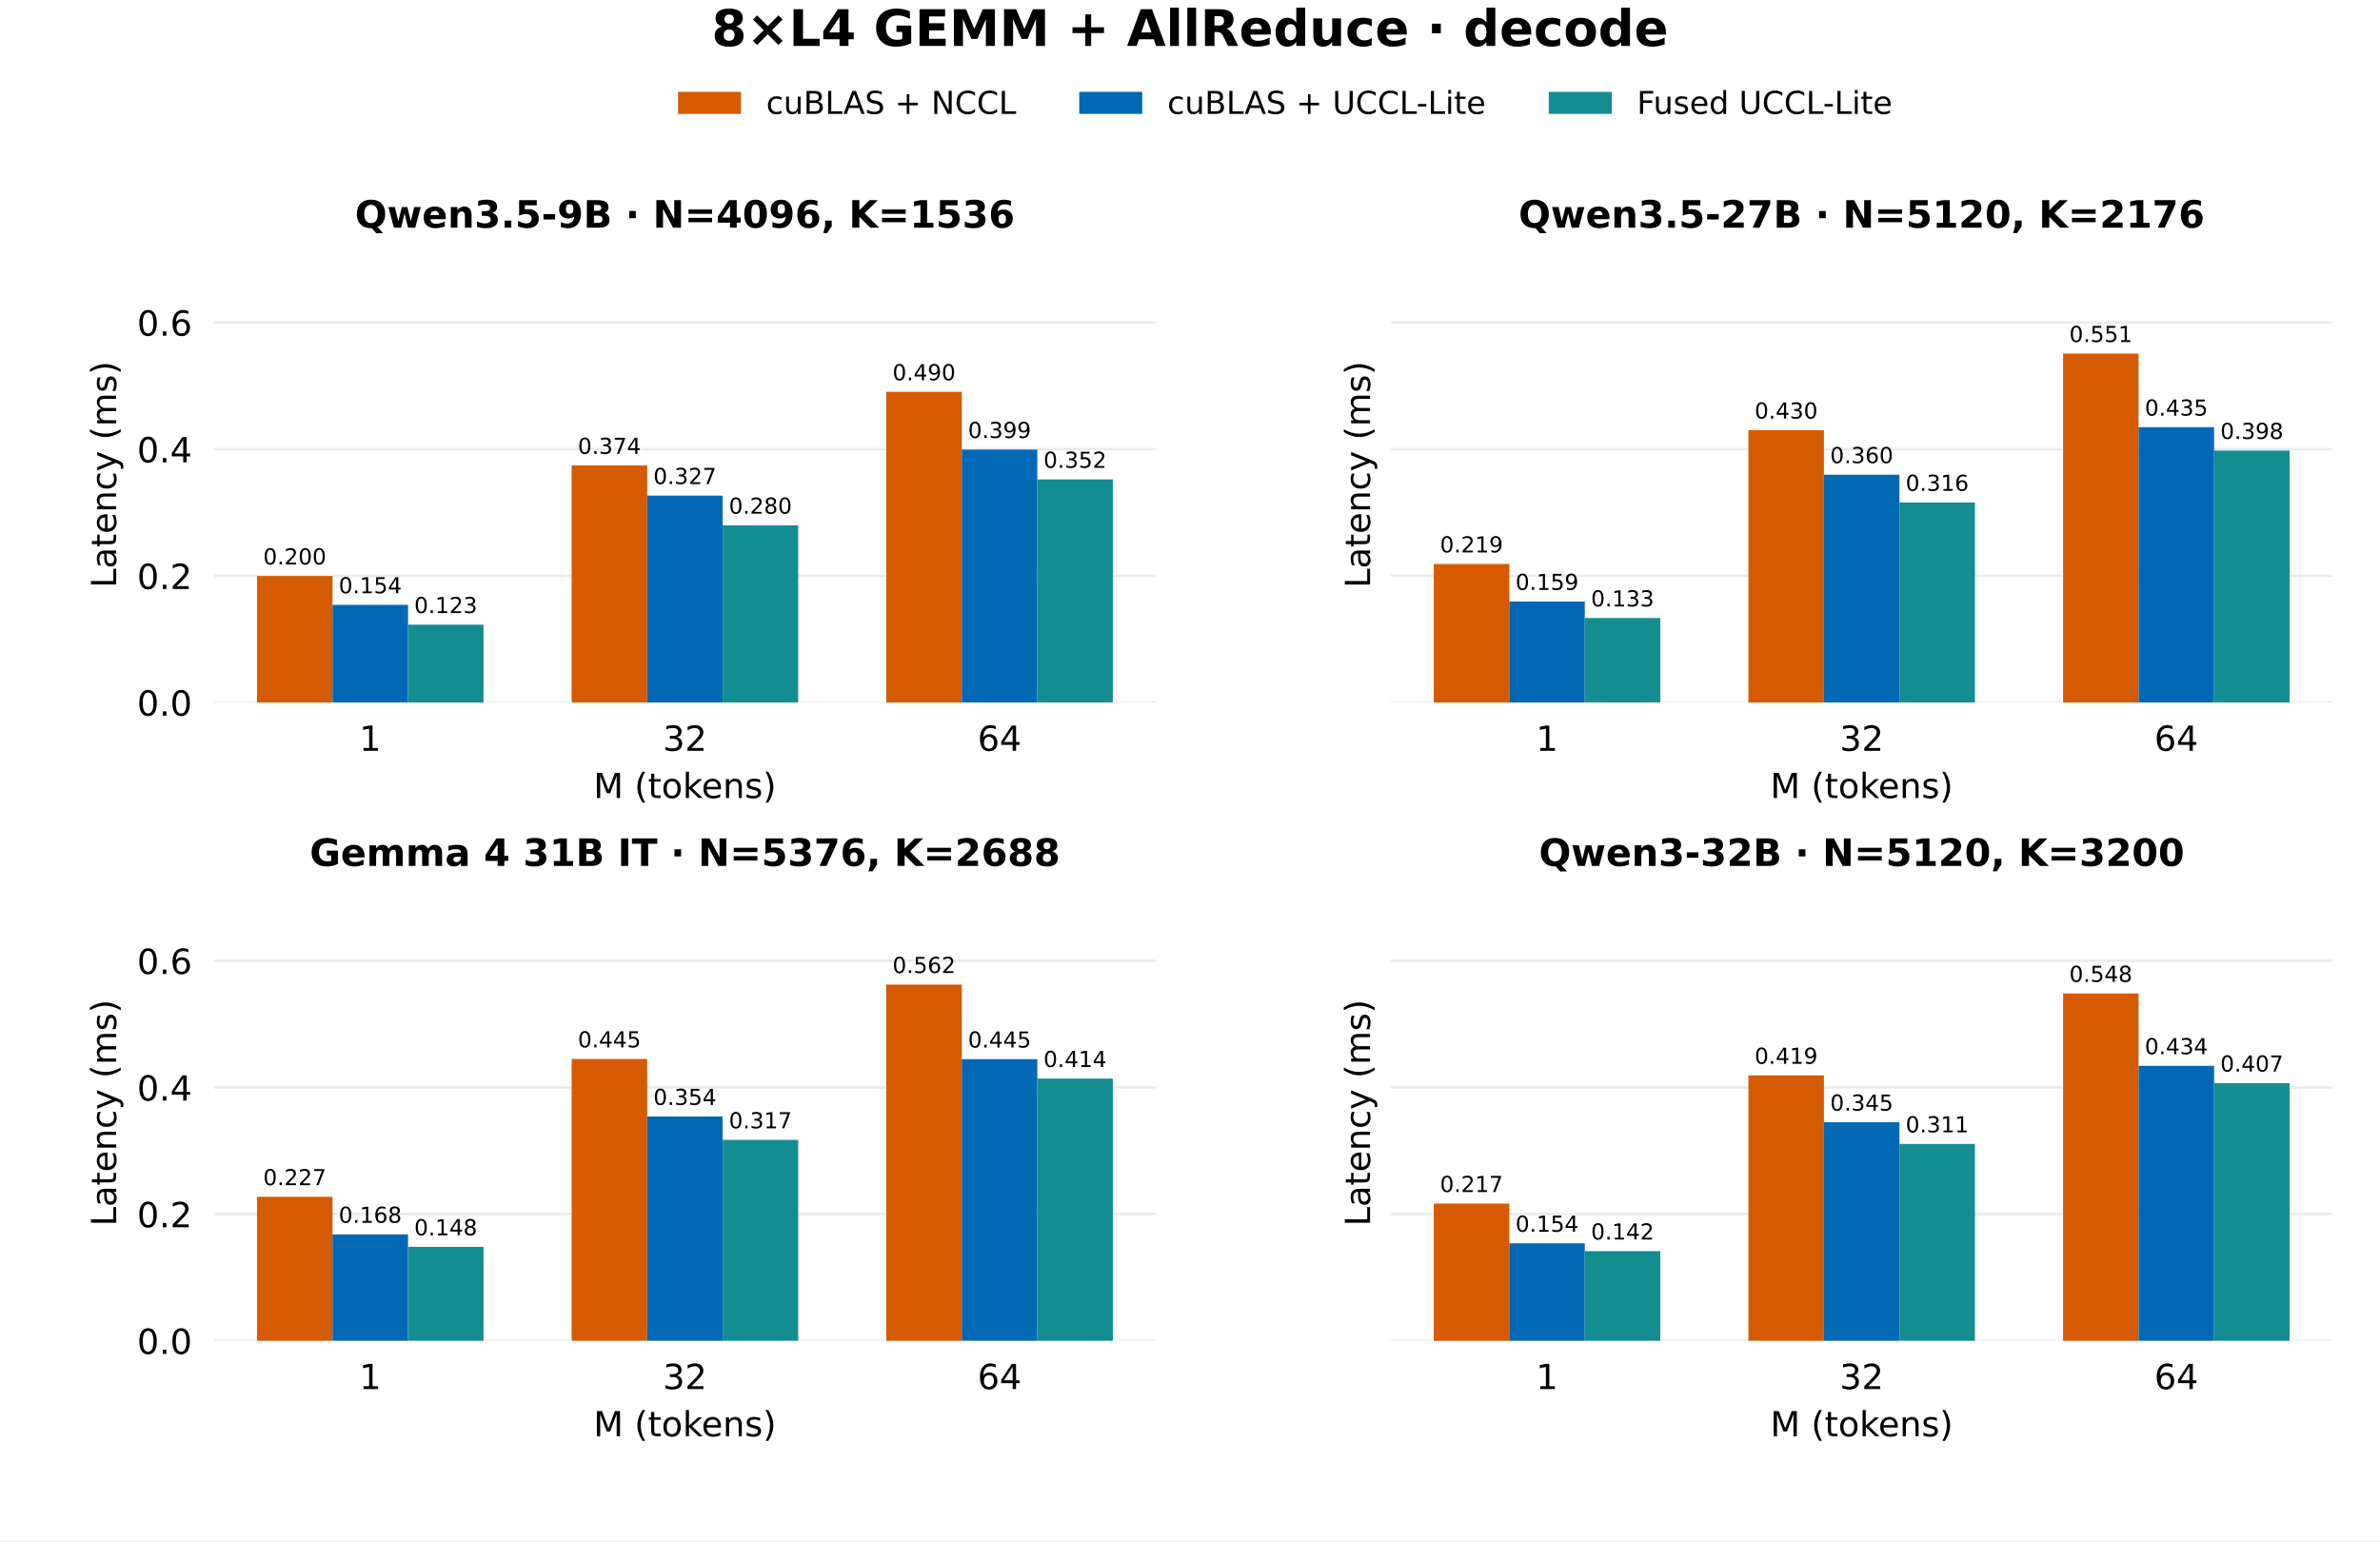
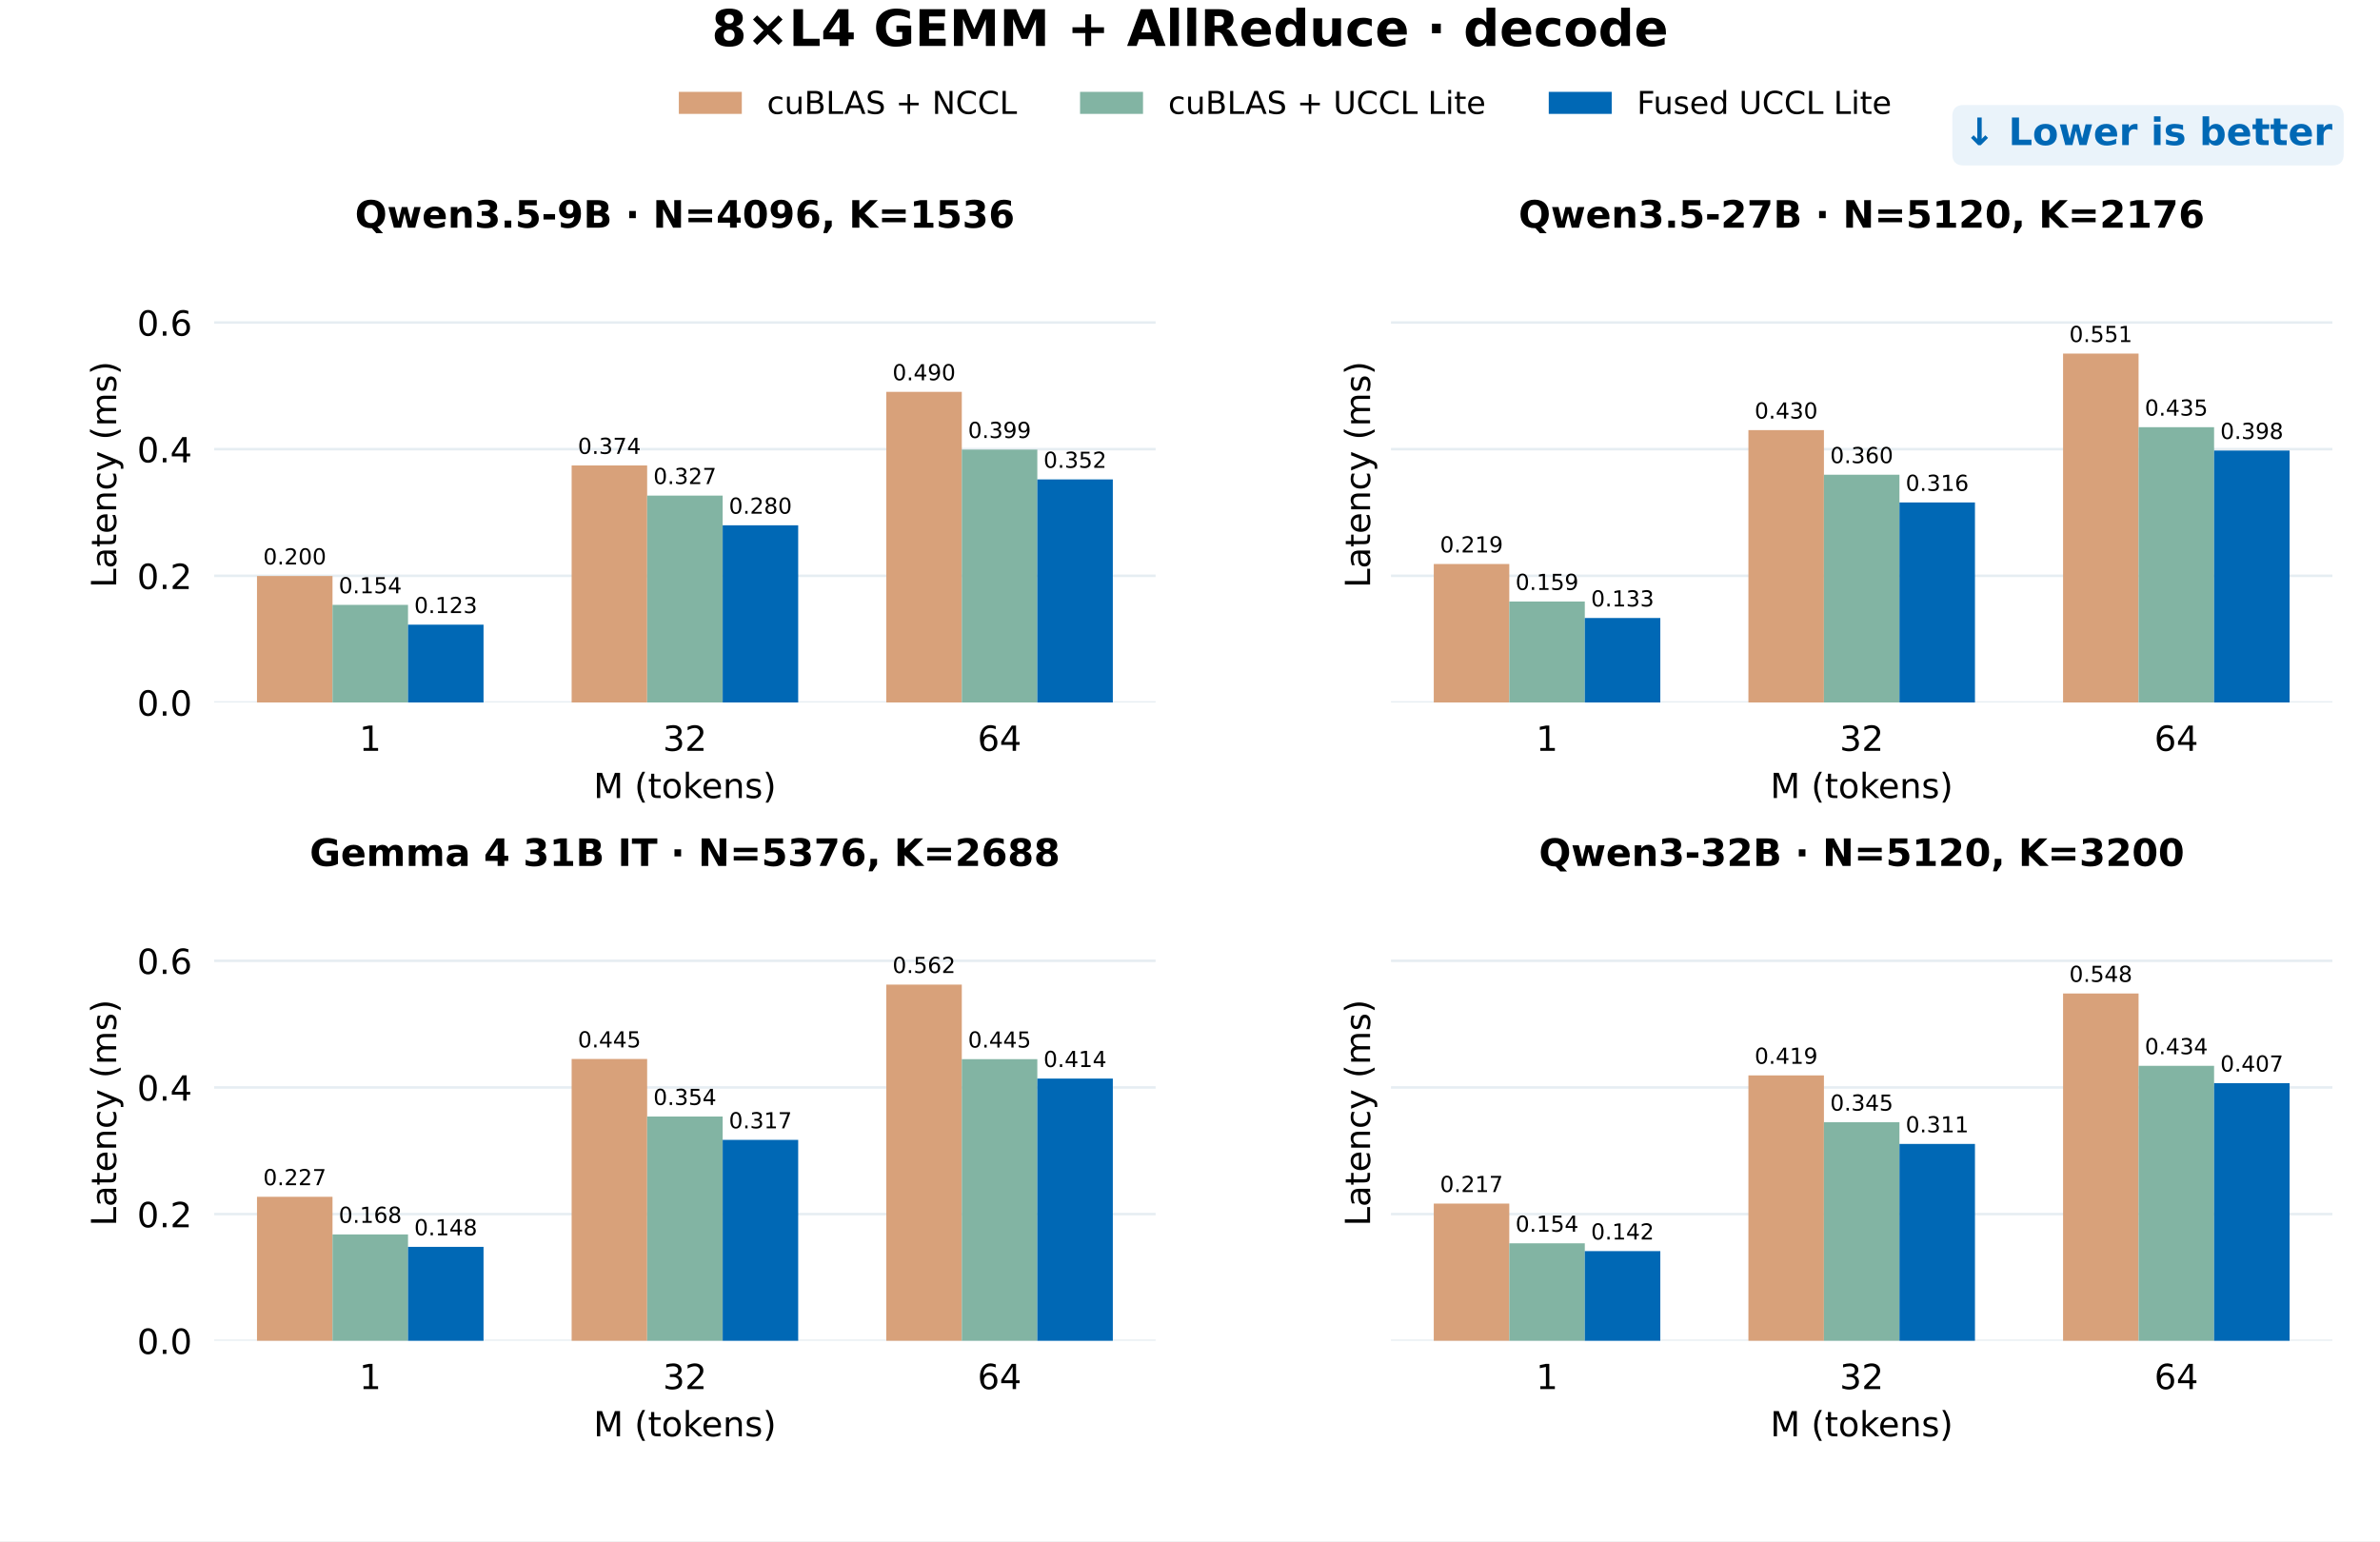
<svg xmlns="http://www.w3.org/2000/svg" width="756pt" height="489.6pt" viewBox="0 0 756 489.6" version="1.1">
  <defs>
    <style type="text/css">*{stroke-linejoin: round; stroke-linecap: butt}</style>
  </defs>
  <g id="figure_1">
    <g id="patch_1">
      <path d="M 0 489.6 L 756 489.6 L 756 0 L 0 0 z " style="fill: #ffffff" />
    </g>
    <g id="axes_1">
      <g id="patch_2">
        <path d="M 68.04 223.176 L 367.08 223.176 L 367.08 78.336 L 68.04 78.336 z " style="fill: #ffffff" />
      </g>
      <g id="matplotlib.axis_1">
        <g id="xtick_1">
          <g id="line2d_1" />
          <g id="text_1">
            <text style="font-size: 11px; font-family: 'DejaVu Sans'; text-anchor: middle" x="117.613" y="238.533" transform="rotate(-0 117.6135 238.5334)">1</text>
          </g>
        </g>
        <g id="xtick_2">
          <g id="line2d_2" />
          <g id="text_2">
            <text style="font-size: 11px; font-family: 'DejaVu Sans'; text-anchor: middle" x="217.56" y="238.533" transform="rotate(-0 217.56 238.5334)">32</text>
          </g>
        </g>
        <g id="xtick_3">
          <g id="line2d_3" />
          <g id="text_3">
            <text style="font-size: 11px; font-family: 'DejaVu Sans'; text-anchor: middle" x="317.507" y="238.533" transform="rotate(-0 317.5065 238.5334)">64</text>
          </g>
        </g>
        <g id="text_4">
          <text style="font-size: 11px; font-family: 'DejaVu Sans'; text-anchor: middle" x="217.56" y="253.534" transform="rotate(-0 217.56 253.5343)">M (tokens)</text>
        </g>
      </g>
      <g id="matplotlib.axis_2">
        <g id="ytick_1">
          <g id="line2d_4">
            <path d="M 68.04 223.176 L 367.08 223.176 " clip-path="url(#p86f4239a82)" style="fill: none; stroke: #e6edf2; stroke-width: 0.8; stroke-linecap: square" />
          </g>
          <g id="line2d_5" />
          <g id="text_5">
            <text style="font-size: 11px; font-family: 'DejaVu Sans'; text-anchor: end" x="61.04" y="227.355" transform="rotate(-0 61.04 227.3547)">0.0</text>
          </g>
        </g>
        <g id="ytick_2">
          <g id="line2d_6">
            <path d="M 68.04 182.938 L 367.08 182.938 " clip-path="url(#p86f4239a82)" style="fill: none; stroke: #e6edf2; stroke-width: 0.8; stroke-linecap: square" />
          </g>
          <g id="line2d_7" />
          <g id="text_6">
            <text style="font-size: 11px; font-family: 'DejaVu Sans'; text-anchor: end" x="61.04" y="187.117" transform="rotate(-0 61.04 187.1165)">0.2</text>
          </g>
        </g>
        <g id="ytick_3">
          <g id="line2d_8">
            <path d="M 68.04 142.7 L 367.08 142.7 " clip-path="url(#p86f4239a82)" style="fill: none; stroke: #e6edf2; stroke-width: 0.8; stroke-linecap: square" />
          </g>
          <g id="line2d_9" />
          <g id="text_7">
            <text style="font-size: 11px; font-family: 'DejaVu Sans'; text-anchor: end" x="61.04" y="146.878" transform="rotate(-0 61.04 146.8783)">0.4</text>
          </g>
        </g>
        <g id="ytick_4">
          <g id="line2d_10">
            <path d="M 68.04 102.461 L 367.08 102.461 " clip-path="url(#p86f4239a82)" style="fill: none; stroke: #e6edf2; stroke-width: 0.8; stroke-linecap: square" />
          </g>
          <g id="line2d_11" />
          <g id="text_8">
            <text style="font-size: 11px; font-family: 'DejaVu Sans'; text-anchor: end" x="61.04" y="106.64" transform="rotate(-0 61.04 106.6401)">0.6</text>
          </g>
        </g>
        <g id="text_9">
          <text style="font-size: 11px; font-family: 'DejaVu Sans'; text-anchor: middle" x="36.904" y="150.756" transform="rotate(-90 36.90398 150.756)">Latency (ms)</text>
        </g>
      </g>
      <g id="patch_3">
-         <path d="M 81.633 223.176 L 105.62 223.176 L 105.62 183.002 L 81.633 183.002 z " clip-path="url(#p86f4239a82)" style="fill: #d65a00" />
+         <path d="M 81.633 223.176 L 105.62 223.176 L 105.62 183.002 L 81.633 183.002 z " clip-path="url(#p86f4239a82)" style="fill: #d8a17a" />
      </g>
      <g id="patch_4">
-         <path d="M 181.579 223.176 L 205.566 223.176 L 205.566 147.876 L 181.579 147.876 z " clip-path="url(#p86f4239a82)" style="fill: #d65a00" />
+         <path d="M 181.579 223.176 L 205.566 223.176 L 205.566 147.876 L 181.579 147.876 z " clip-path="url(#p86f4239a82)" style="fill: #d8a17a" />
      </g>
      <g id="patch_5">
-         <path d="M 281.526 223.176 L 305.513 223.176 L 305.513 124.493 L 281.526 124.493 z " clip-path="url(#p86f4239a82)" style="fill: #d65a00" />
+         <path d="M 281.526 223.176 L 305.513 223.176 L 305.513 124.493 L 281.526 124.493 z " clip-path="url(#p86f4239a82)" style="fill: #d8a17a" />
      </g>
      <g id="patch_6">
-         <path d="M 105.62 223.176 L 129.607 223.176 L 129.607 192.17 L 105.62 192.17 z " clip-path="url(#p86f4239a82)" style="fill: #0068b5" />
+         <path d="M 105.62 223.176 L 129.607 223.176 L 129.607 192.17 L 105.62 192.17 z " clip-path="url(#p86f4239a82)" style="fill: #82b4a3" />
      </g>
      <g id="patch_7">
-         <path d="M 205.566 223.176 L 229.554 223.176 L 229.554 157.456 L 205.566 157.456 z " clip-path="url(#p86f4239a82)" style="fill: #0068b5" />
+         <path d="M 205.566 223.176 L 229.554 223.176 L 229.554 157.456 L 205.566 157.456 z " clip-path="url(#p86f4239a82)" style="fill: #82b4a3" />
      </g>
      <g id="patch_8">
-         <path d="M 305.513 223.176 L 329.5 223.176 L 329.5 142.828 L 305.513 142.828 z " clip-path="url(#p86f4239a82)" style="fill: #0068b5" />
+         <path d="M 305.513 223.176 L 329.5 223.176 L 329.5 142.828 L 305.513 142.828 z " clip-path="url(#p86f4239a82)" style="fill: #82b4a3" />
      </g>
      <g id="patch_9">
-         <path d="M 129.607 223.176 L 153.594 223.176 L 153.594 198.454 L 129.607 198.454 z " clip-path="url(#p86f4239a82)" style="fill: #148d91" />
+         <path d="M 129.607 223.176 L 153.594 223.176 L 153.594 198.454 L 129.607 198.454 z " clip-path="url(#p86f4239a82)" style="fill: #0068b5" />
      </g>
      <g id="patch_10">
-         <path d="M 229.554 223.176 L 253.541 223.176 L 253.541 166.881 L 229.554 166.881 z " clip-path="url(#p86f4239a82)" style="fill: #148d91" />
+         <path d="M 229.554 223.176 L 253.541 223.176 L 253.541 166.881 L 229.554 166.881 z " clip-path="url(#p86f4239a82)" style="fill: #0068b5" />
      </g>
      <g id="patch_11">
-         <path d="M 329.5 223.176 L 353.487 223.176 L 353.487 152.305 L 329.5 152.305 z " clip-path="url(#p86f4239a82)" style="fill: #148d91" />
+         <path d="M 329.5 223.176 L 353.487 223.176 L 353.487 152.305 L 329.5 152.305 z " clip-path="url(#p86f4239a82)" style="fill: #0068b5" />
      </g>
      <g id="text_10">
        <text style="font-size: 7px; font-family: 'DejaVu Sans'; text-anchor: middle" x="93.626" y="179.321" transform="rotate(-0 93.62631 179.3205)">0.200</text>
      </g>
      <g id="text_11">
        <text style="font-size: 7px; font-family: 'DejaVu Sans'; text-anchor: middle" x="193.573" y="144.194" transform="rotate(-0 193.5728 144.1942)">0.374</text>
      </g>
      <g id="text_12">
        <text style="font-size: 7px; font-family: 'DejaVu Sans'; text-anchor: middle" x="293.519" y="120.811" transform="rotate(-0 293.5194 120.811)">0.490</text>
      </g>
      <g id="text_13">
        <text style="font-size: 7px; font-family: 'DejaVu Sans'; text-anchor: middle" x="117.613" y="188.488" transform="rotate(-0 117.6135 188.4884)">0.154</text>
      </g>
      <g id="text_14">
        <text style="font-size: 7px; font-family: 'DejaVu Sans'; text-anchor: middle" x="217.56" y="153.774" transform="rotate(-0 217.56 153.7741)">0.327</text>
      </g>
      <g id="text_15">
        <text style="font-size: 7px; font-family: 'DejaVu Sans'; text-anchor: middle" x="317.507" y="139.147" transform="rotate(-0 317.5065 139.1467)">0.399</text>
      </g>
      <g id="text_16">
        <text style="font-size: 7px; font-family: 'DejaVu Sans'; text-anchor: middle" x="141.601" y="194.772" transform="rotate(-0 141.6006 194.772)">0.123</text>
      </g>
      <g id="text_17">
        <text style="font-size: 7px; font-family: 'DejaVu Sans'; text-anchor: middle" x="241.547" y="163.2" transform="rotate(-0 241.5472 163.1995)">0.280</text>
      </g>
      <g id="text_18">
        <text style="font-size: 7px; font-family: 'DejaVu Sans'; text-anchor: middle" x="341.494" y="148.624" transform="rotate(-0 341.4937 148.6236)">0.352</text>
      </g>
      <g id="text_19">
        <text style="font-weight: 700; font-size: 12px; font-family: 'DejaVu Sans'; text-anchor: middle" x="217.56" y="72.336" transform="rotate(-0 217.56 72.336)">Qwen3.5-9B · N=4096, K=1536</text>
      </g>
    </g>
    <g id="axes_2">
      <g id="patch_12">
        <path d="M 441.84 223.176 L 740.88 223.176 L 740.88 78.336 L 441.84 78.336 z " style="fill: #ffffff" />
      </g>
      <g id="matplotlib.axis_3">
        <g id="xtick_4">
          <g id="line2d_12" />
          <g id="text_20">
            <text style="font-size: 11px; font-family: 'DejaVu Sans'; text-anchor: middle" x="491.413" y="238.533" transform="rotate(-0 491.4135 238.5334)">1</text>
          </g>
        </g>
        <g id="xtick_5">
          <g id="line2d_13" />
          <g id="text_21">
            <text style="font-size: 11px; font-family: 'DejaVu Sans'; text-anchor: middle" x="591.36" y="238.533" transform="rotate(-0 591.36 238.5334)">32</text>
          </g>
        </g>
        <g id="xtick_6">
          <g id="line2d_14" />
          <g id="text_22">
            <text style="font-size: 11px; font-family: 'DejaVu Sans'; text-anchor: middle" x="691.307" y="238.533" transform="rotate(-0 691.3065 238.5334)">64</text>
          </g>
        </g>
        <g id="text_23">
          <text style="font-size: 11px; font-family: 'DejaVu Sans'; text-anchor: middle" x="591.36" y="253.534" transform="rotate(-0 591.36 253.5343)">M (tokens)</text>
        </g>
      </g>
      <g id="matplotlib.axis_4">
        <g id="ytick_5">
          <g id="line2d_15">
            <path d="M 441.84 223.176 L 740.88 223.176 " clip-path="url(#p870455f3bc)" style="fill: none; stroke: #e6edf2; stroke-width: 0.8; stroke-linecap: square" />
          </g>
          <g id="line2d_16" />
        </g>
        <g id="ytick_6">
          <g id="line2d_17">
            <path d="M 441.84 182.938 L 740.88 182.938 " clip-path="url(#p870455f3bc)" style="fill: none; stroke: #e6edf2; stroke-width: 0.8; stroke-linecap: square" />
          </g>
          <g id="line2d_18" />
        </g>
        <g id="ytick_7">
          <g id="line2d_19">
            <path d="M 441.84 142.7 L 740.88 142.7 " clip-path="url(#p870455f3bc)" style="fill: none; stroke: #e6edf2; stroke-width: 0.8; stroke-linecap: square" />
          </g>
          <g id="line2d_20" />
        </g>
        <g id="ytick_8">
          <g id="line2d_21">
            <path d="M 441.84 102.461 L 740.88 102.461 " clip-path="url(#p870455f3bc)" style="fill: none; stroke: #e6edf2; stroke-width: 0.8; stroke-linecap: square" />
          </g>
          <g id="line2d_22" />
        </g>
        <g id="text_24">
          <text style="font-size: 11px; font-family: 'DejaVu Sans'; text-anchor: middle" x="435.197" y="150.756" transform="rotate(-90 435.1974 150.756)">Latency (ms)</text>
        </g>
      </g>
      <g id="patch_13">
-         <path d="M 455.433 223.176 L 479.42 223.176 L 479.42 179.191 L 455.433 179.191 z " clip-path="url(#p870455f3bc)" style="fill: #d65a00" />
+         <path d="M 455.433 223.176 L 479.42 223.176 L 479.42 179.191 L 455.433 179.191 z " clip-path="url(#p870455f3bc)" style="fill: #d8a17a" />
      </g>
      <g id="patch_14">
-         <path d="M 555.379 223.176 L 579.366 223.176 L 579.366 136.648 L 555.379 136.648 z " clip-path="url(#p870455f3bc)" style="fill: #d65a00" />
+         <path d="M 555.379 223.176 L 579.366 223.176 L 579.366 136.648 L 555.379 136.648 z " clip-path="url(#p870455f3bc)" style="fill: #d8a17a" />
      </g>
      <g id="patch_15">
-         <path d="M 655.326 223.176 L 679.313 223.176 L 679.313 112.337 L 655.326 112.337 z " clip-path="url(#p870455f3bc)" style="fill: #d65a00" />
+         <path d="M 655.326 223.176 L 679.313 223.176 L 679.313 112.337 L 655.326 112.337 z " clip-path="url(#p870455f3bc)" style="fill: #d8a17a" />
      </g>
      <g id="patch_16">
-         <path d="M 479.42 223.176 L 503.407 223.176 L 503.407 191.093 L 479.42 191.093 z " clip-path="url(#p870455f3bc)" style="fill: #0068b5" />
+         <path d="M 479.42 223.176 L 503.407 223.176 L 503.407 191.093 L 479.42 191.093 z " clip-path="url(#p870455f3bc)" style="fill: #82b4a3" />
      </g>
      <g id="patch_17">
-         <path d="M 579.366 223.176 L 603.354 223.176 L 603.354 150.812 L 579.366 150.812 z " clip-path="url(#p870455f3bc)" style="fill: #0068b5" />
+         <path d="M 579.366 223.176 L 603.354 223.176 L 603.354 150.812 L 579.366 150.812 z " clip-path="url(#p870455f3bc)" style="fill: #82b4a3" />
      </g>
      <g id="patch_18">
-         <path d="M 679.313 223.176 L 703.3 223.176 L 703.3 135.721 L 679.313 135.721 z " clip-path="url(#p870455f3bc)" style="fill: #0068b5" />
+         <path d="M 679.313 223.176 L 703.3 223.176 L 703.3 135.721 L 679.313 135.721 z " clip-path="url(#p870455f3bc)" style="fill: #82b4a3" />
      </g>
      <g id="patch_19">
-         <path d="M 503.407 223.176 L 527.394 223.176 L 527.394 196.347 L 503.407 196.347 z " clip-path="url(#p870455f3bc)" style="fill: #148d91" />
+         <path d="M 503.407 223.176 L 527.394 223.176 L 527.394 196.347 L 503.407 196.347 z " clip-path="url(#p870455f3bc)" style="fill: #0068b5" />
      </g>
      <g id="patch_20">
-         <path d="M 603.354 223.176 L 627.341 223.176 L 627.341 159.619 L 603.354 159.619 z " clip-path="url(#p870455f3bc)" style="fill: #148d91" />
+         <path d="M 603.354 223.176 L 627.341 223.176 L 627.341 159.619 L 603.354 159.619 z " clip-path="url(#p870455f3bc)" style="fill: #0068b5" />
      </g>
      <g id="patch_21">
-         <path d="M 703.3 223.176 L 727.287 223.176 L 727.287 143.139 L 703.3 143.139 z " clip-path="url(#p870455f3bc)" style="fill: #148d91" />
+         <path d="M 703.3 223.176 L 727.287 223.176 L 727.287 143.139 L 703.3 143.139 z " clip-path="url(#p870455f3bc)" style="fill: #0068b5" />
      </g>
      <g id="text_25">
        <text style="font-size: 7px; font-family: 'DejaVu Sans'; text-anchor: middle" x="467.426" y="175.509" transform="rotate(-0 467.4263 175.5092)">0.219</text>
      </g>
      <g id="text_26">
        <text style="font-size: 7px; font-family: 'DejaVu Sans'; text-anchor: middle" x="567.373" y="132.966" transform="rotate(-0 567.3728 132.9661)">0.430</text>
      </g>
      <g id="text_27">
        <text style="font-size: 7px; font-family: 'DejaVu Sans'; text-anchor: middle" x="667.319" y="108.656" transform="rotate(-0 667.3194 108.6558)">0.551</text>
      </g>
      <g id="text_28">
        <text style="font-size: 7px; font-family: 'DejaVu Sans'; text-anchor: middle" x="491.413" y="187.412" transform="rotate(-0 491.4135 187.4116)">0.159</text>
      </g>
      <g id="text_29">
        <text style="font-size: 7px; font-family: 'DejaVu Sans'; text-anchor: middle" x="591.36" y="147.13" transform="rotate(-0 591.36 147.13)">0.360</text>
      </g>
      <g id="text_30">
        <text style="font-size: 7px; font-family: 'DejaVu Sans'; text-anchor: middle" x="691.307" y="132.039" transform="rotate(-0 691.3065 132.0391)">0.435</text>
      </g>
      <g id="text_31">
        <text style="font-size: 7px; font-family: 'DejaVu Sans'; text-anchor: middle" x="515.401" y="192.665" transform="rotate(-0 515.4006 192.6651)">0.133</text>
      </g>
      <g id="text_32">
        <text style="font-size: 7px; font-family: 'DejaVu Sans'; text-anchor: middle" x="615.347" y="155.937" transform="rotate(-0 615.3472 155.9373)">0.316</text>
      </g>
      <g id="text_33">
        <text style="font-size: 7px; font-family: 'DejaVu Sans'; text-anchor: middle" x="715.294" y="139.457" transform="rotate(-0 715.2937 139.4574)">0.398</text>
      </g>
      <g id="text_34">
        <text style="font-weight: 700; font-size: 12px; font-family: 'DejaVu Sans'; text-anchor: middle" x="591.36" y="72.336" transform="rotate(-0 591.36 72.336)">Qwen3.5-27B · N=5120, K=2176</text>
      </g>
    </g>
    <g id="axes_3">
      <g id="patch_22">
        <path d="M 68.04 425.952 L 367.08 425.952 L 367.08 281.112 L 68.04 281.112 z " style="fill: #ffffff" />
      </g>
      <g id="matplotlib.axis_5">
        <g id="xtick_7">
          <g id="line2d_23" />
          <g id="text_35">
            <text style="font-size: 11px; font-family: 'DejaVu Sans'; text-anchor: middle" x="117.613" y="441.309" transform="rotate(-0 117.6135 441.3094)">1</text>
          </g>
        </g>
        <g id="xtick_8">
          <g id="line2d_24" />
          <g id="text_36">
            <text style="font-size: 11px; font-family: 'DejaVu Sans'; text-anchor: middle" x="217.56" y="441.309" transform="rotate(-0 217.56 441.3094)">32</text>
          </g>
        </g>
        <g id="xtick_9">
          <g id="line2d_25" />
          <g id="text_37">
            <text style="font-size: 11px; font-family: 'DejaVu Sans'; text-anchor: middle" x="317.507" y="441.309" transform="rotate(-0 317.5065 441.3094)">64</text>
          </g>
        </g>
        <g id="text_38">
          <text style="font-size: 11px; font-family: 'DejaVu Sans'; text-anchor: middle" x="217.56" y="456.31" transform="rotate(-0 217.56 456.3103)">M (tokens)</text>
        </g>
      </g>
      <g id="matplotlib.axis_6">
        <g id="ytick_9">
          <g id="line2d_26">
            <path d="M 68.04 425.952 L 367.08 425.952 " clip-path="url(#p54ee57745d)" style="fill: none; stroke: #e6edf2; stroke-width: 0.8; stroke-linecap: square" />
          </g>
          <g id="line2d_27" />
          <g id="text_39">
            <text style="font-size: 11px; font-family: 'DejaVu Sans'; text-anchor: end" x="61.04" y="430.131" transform="rotate(-0 61.04 430.1307)">0.0</text>
          </g>
        </g>
        <g id="ytick_10">
          <g id="line2d_28">
            <path d="M 68.04 385.714 L 367.08 385.714 " clip-path="url(#p54ee57745d)" style="fill: none; stroke: #e6edf2; stroke-width: 0.8; stroke-linecap: square" />
          </g>
          <g id="line2d_29" />
          <g id="text_40">
            <text style="font-size: 11px; font-family: 'DejaVu Sans'; text-anchor: end" x="61.04" y="389.893" transform="rotate(-0 61.04 389.8925)">0.2</text>
          </g>
        </g>
        <g id="ytick_11">
          <g id="line2d_30">
            <path d="M 68.04 345.476 L 367.08 345.476 " clip-path="url(#p54ee57745d)" style="fill: none; stroke: #e6edf2; stroke-width: 0.8; stroke-linecap: square" />
          </g>
          <g id="line2d_31" />
          <g id="text_41">
            <text style="font-size: 11px; font-family: 'DejaVu Sans'; text-anchor: end" x="61.04" y="349.654" transform="rotate(-0 61.04 349.6543)">0.4</text>
          </g>
        </g>
        <g id="ytick_12">
          <g id="line2d_32">
            <path d="M 68.04 305.237 L 367.08 305.237 " clip-path="url(#p54ee57745d)" style="fill: none; stroke: #e6edf2; stroke-width: 0.8; stroke-linecap: square" />
          </g>
          <g id="line2d_33" />
          <g id="text_42">
            <text style="font-size: 11px; font-family: 'DejaVu Sans'; text-anchor: end" x="61.04" y="309.416" transform="rotate(-0 61.04 309.4161)">0.6</text>
          </g>
        </g>
        <g id="text_43">
          <text style="font-size: 11px; font-family: 'DejaVu Sans'; text-anchor: middle" x="36.904" y="353.532" transform="rotate(-90 36.90398 353.532)">Latency (ms)</text>
        </g>
      </g>
      <g id="patch_23">
-         <path d="M 81.633 425.952 L 105.62 425.952 L 105.62 380.216 L 81.633 380.216 z " clip-path="url(#p54ee57745d)" style="fill: #d65a00" />
+         <path d="M 81.633 425.952 L 105.62 425.952 L 105.62 380.216 L 81.633 380.216 z " clip-path="url(#p54ee57745d)" style="fill: #d8a17a" />
      </g>
      <g id="patch_24">
-         <path d="M 181.579 425.952 L 205.566 425.952 L 205.566 336.436 L 181.579 336.436 z " clip-path="url(#p54ee57745d)" style="fill: #d65a00" />
+         <path d="M 181.579 425.952 L 205.566 425.952 L 205.566 336.436 L 181.579 336.436 z " clip-path="url(#p54ee57745d)" style="fill: #d8a17a" />
      </g>
      <g id="patch_25">
-         <path d="M 281.526 425.952 L 305.513 425.952 L 305.513 312.796 L 281.526 312.796 z " clip-path="url(#p54ee57745d)" style="fill: #d65a00" />
+         <path d="M 281.526 425.952 L 305.513 425.952 L 305.513 312.796 L 281.526 312.796 z " clip-path="url(#p54ee57745d)" style="fill: #d8a17a" />
      </g>
      <g id="patch_26">
-         <path d="M 105.62 425.952 L 129.607 425.952 L 129.607 392.165 L 105.62 392.165 z " clip-path="url(#p54ee57745d)" style="fill: #0068b5" />
+         <path d="M 105.62 425.952 L 129.607 425.952 L 129.607 392.165 L 105.62 392.165 z " clip-path="url(#p54ee57745d)" style="fill: #82b4a3" />
      </g>
      <g id="patch_27">
-         <path d="M 205.566 425.952 L 229.554 425.952 L 229.554 354.722 L 205.566 354.722 z " clip-path="url(#p54ee57745d)" style="fill: #0068b5" />
+         <path d="M 205.566 425.952 L 229.554 425.952 L 229.554 354.722 L 205.566 354.722 z " clip-path="url(#p54ee57745d)" style="fill: #82b4a3" />
      </g>
      <g id="patch_28">
-         <path d="M 305.513 425.952 L 329.5 425.952 L 329.5 336.488 L 305.513 336.488 z " clip-path="url(#p54ee57745d)" style="fill: #0068b5" />
+         <path d="M 305.513 425.952 L 329.5 425.952 L 329.5 336.488 L 305.513 336.488 z " clip-path="url(#p54ee57745d)" style="fill: #82b4a3" />
      </g>
      <g id="patch_29">
-         <path d="M 129.607 425.952 L 153.594 425.952 L 153.594 396.131 L 129.607 396.131 z " clip-path="url(#p54ee57745d)" style="fill: #148d91" />
+         <path d="M 129.607 425.952 L 153.594 425.952 L 153.594 396.131 L 129.607 396.131 z " clip-path="url(#p54ee57745d)" style="fill: #0068b5" />
      </g>
      <g id="patch_30">
-         <path d="M 229.554 425.952 L 253.541 425.952 L 253.541 362.142 L 229.554 362.142 z " clip-path="url(#p54ee57745d)" style="fill: #148d91" />
+         <path d="M 229.554 425.952 L 253.541 425.952 L 253.541 362.142 L 229.554 362.142 z " clip-path="url(#p54ee57745d)" style="fill: #0068b5" />
      </g>
      <g id="patch_31">
-         <path d="M 329.5 425.952 L 353.487 425.952 L 353.487 342.669 L 329.5 342.669 z " clip-path="url(#p54ee57745d)" style="fill: #148d91" />
+         <path d="M 329.5 425.952 L 353.487 425.952 L 353.487 342.669 L 329.5 342.669 z " clip-path="url(#p54ee57745d)" style="fill: #0068b5" />
      </g>
      <g id="text_44">
        <text style="font-size: 7px; font-family: 'DejaVu Sans'; text-anchor: middle" x="93.626" y="376.534" transform="rotate(-0 93.62631 376.534)">0.227</text>
      </g>
      <g id="text_45">
        <text style="font-size: 7px; font-family: 'DejaVu Sans'; text-anchor: middle" x="193.573" y="332.755" transform="rotate(-0 193.5728 332.7549)">0.445</text>
      </g>
      <g id="text_46">
        <text style="font-size: 7px; font-family: 'DejaVu Sans'; text-anchor: middle" x="293.519" y="309.114" transform="rotate(-0 293.5194 309.1141)">0.562</text>
      </g>
      <g id="text_47">
        <text style="font-size: 7px; font-family: 'DejaVu Sans'; text-anchor: middle" x="117.613" y="388.483" transform="rotate(-0 117.6135 388.4832)">0.168</text>
      </g>
      <g id="text_48">
        <text style="font-size: 7px; font-family: 'DejaVu Sans'; text-anchor: middle" x="217.56" y="351.041" transform="rotate(-0 217.56 351.0407)">0.354</text>
      </g>
      <g id="text_49">
        <text style="font-size: 7px; font-family: 'DejaVu Sans'; text-anchor: middle" x="317.507" y="332.806" transform="rotate(-0 317.5065 332.8064)">0.445</text>
      </g>
      <g id="text_50">
        <text style="font-size: 7px; font-family: 'DejaVu Sans'; text-anchor: middle" x="141.601" y="392.449" transform="rotate(-0 141.6006 392.449)">0.148</text>
      </g>
      <g id="text_51">
        <text style="font-size: 7px; font-family: 'DejaVu Sans'; text-anchor: middle" x="241.547" y="358.461" transform="rotate(-0 241.5472 358.4606)">0.317</text>
      </g>
      <g id="text_52">
        <text style="font-size: 7px; font-family: 'DejaVu Sans'; text-anchor: middle" x="341.494" y="338.987" transform="rotate(-0 341.4937 338.9869)">0.414</text>
      </g>
      <g id="text_53">
        <text style="font-weight: 700; font-size: 12px; font-family: 'DejaVu Sans'; text-anchor: middle" x="217.56" y="275.112" transform="rotate(-0 217.56 275.112)">Gemma 4 31B IT · N=5376, K=2688</text>
      </g>
    </g>
    <g id="axes_4">
      <g id="patch_32">
        <path d="M 441.84 425.952 L 740.88 425.952 L 740.88 281.112 L 441.84 281.112 z " style="fill: #ffffff" />
      </g>
      <g id="matplotlib.axis_7">
        <g id="xtick_10">
          <g id="line2d_34" />
          <g id="text_54">
            <text style="font-size: 11px; font-family: 'DejaVu Sans'; text-anchor: middle" x="491.413" y="441.309" transform="rotate(-0 491.4135 441.3094)">1</text>
          </g>
        </g>
        <g id="xtick_11">
          <g id="line2d_35" />
          <g id="text_55">
            <text style="font-size: 11px; font-family: 'DejaVu Sans'; text-anchor: middle" x="591.36" y="441.309" transform="rotate(-0 591.36 441.3094)">32</text>
          </g>
        </g>
        <g id="xtick_12">
          <g id="line2d_36" />
          <g id="text_56">
            <text style="font-size: 11px; font-family: 'DejaVu Sans'; text-anchor: middle" x="691.307" y="441.309" transform="rotate(-0 691.3065 441.3094)">64</text>
          </g>
        </g>
        <g id="text_57">
          <text style="font-size: 11px; font-family: 'DejaVu Sans'; text-anchor: middle" x="591.36" y="456.31" transform="rotate(-0 591.36 456.3103)">M (tokens)</text>
        </g>
      </g>
      <g id="matplotlib.axis_8">
        <g id="ytick_13">
          <g id="line2d_37">
            <path d="M 441.84 425.952 L 740.88 425.952 " clip-path="url(#p86d437aaf8)" style="fill: none; stroke: #e6edf2; stroke-width: 0.8; stroke-linecap: square" />
          </g>
          <g id="line2d_38" />
        </g>
        <g id="ytick_14">
          <g id="line2d_39">
            <path d="M 441.84 385.714 L 740.88 385.714 " clip-path="url(#p86d437aaf8)" style="fill: none; stroke: #e6edf2; stroke-width: 0.8; stroke-linecap: square" />
          </g>
          <g id="line2d_40" />
        </g>
        <g id="ytick_15">
          <g id="line2d_41">
            <path d="M 441.84 345.476 L 740.88 345.476 " clip-path="url(#p86d437aaf8)" style="fill: none; stroke: #e6edf2; stroke-width: 0.8; stroke-linecap: square" />
          </g>
          <g id="line2d_42" />
        </g>
        <g id="ytick_16">
          <g id="line2d_43">
            <path d="M 441.84 305.237 L 740.88 305.237 " clip-path="url(#p86d437aaf8)" style="fill: none; stroke: #e6edf2; stroke-width: 0.8; stroke-linecap: square" />
          </g>
          <g id="line2d_44" />
        </g>
        <g id="text_58">
          <text style="font-size: 11px; font-family: 'DejaVu Sans'; text-anchor: middle" x="435.197" y="353.532" transform="rotate(-90 435.1974 353.532)">Latency (ms)</text>
        </g>
      </g>
      <g id="patch_33">
-         <path d="M 455.433 425.952 L 479.42 425.952 L 479.42 382.379 L 455.433 382.379 z " clip-path="url(#p86d437aaf8)" style="fill: #d65a00" />
+         <path d="M 455.433 425.952 L 479.42 425.952 L 479.42 382.379 L 455.433 382.379 z " clip-path="url(#p86d437aaf8)" style="fill: #d8a17a" />
      </g>
      <g id="patch_34">
-         <path d="M 555.379 425.952 L 579.366 425.952 L 579.366 341.643 L 555.379 341.643 z " clip-path="url(#p86d437aaf8)" style="fill: #d65a00" />
+         <path d="M 555.379 425.952 L 579.366 425.952 L 579.366 341.643 L 555.379 341.643 z " clip-path="url(#p86d437aaf8)" style="fill: #d8a17a" />
      </g>
      <g id="patch_35">
-         <path d="M 655.326 425.952 L 679.313 425.952 L 679.313 315.629 L 655.326 315.629 z " clip-path="url(#p86d437aaf8)" style="fill: #d65a00" />
+         <path d="M 655.326 425.952 L 679.313 425.952 L 679.313 315.629 L 655.326 315.629 z " clip-path="url(#p86d437aaf8)" style="fill: #d8a17a" />
      </g>
      <g id="patch_36">
-         <path d="M 479.42 425.952 L 503.407 425.952 L 503.407 395.001 L 479.42 395.001 z " clip-path="url(#p86d437aaf8)" style="fill: #0068b5" />
+         <path d="M 479.42 425.952 L 503.407 425.952 L 503.407 395.001 L 479.42 395.001 z " clip-path="url(#p86d437aaf8)" style="fill: #82b4a3" />
      </g>
      <g id="patch_37">
-         <path d="M 579.366 425.952 L 603.354 425.952 L 603.354 356.525 L 579.366 356.525 z " clip-path="url(#p86d437aaf8)" style="fill: #0068b5" />
+         <path d="M 579.366 425.952 L 603.354 425.952 L 603.354 356.525 L 579.366 356.525 z " clip-path="url(#p86d437aaf8)" style="fill: #82b4a3" />
      </g>
      <g id="patch_38">
-         <path d="M 679.313 425.952 L 703.3 425.952 L 703.3 338.6 L 679.313 338.6 z " clip-path="url(#p86d437aaf8)" style="fill: #0068b5" />
+         <path d="M 679.313 425.952 L 703.3 425.952 L 703.3 338.6 L 679.313 338.6 z " clip-path="url(#p86d437aaf8)" style="fill: #82b4a3" />
      </g>
      <g id="patch_39">
-         <path d="M 503.407 425.952 L 527.394 425.952 L 527.394 397.47 L 503.407 397.47 z " clip-path="url(#p86d437aaf8)" style="fill: #148d91" />
+         <path d="M 503.407 425.952 L 527.394 425.952 L 527.394 397.47 L 503.407 397.47 z " clip-path="url(#p86d437aaf8)" style="fill: #0068b5" />
      </g>
      <g id="patch_40">
-         <path d="M 603.354 425.952 L 627.341 425.952 L 627.341 363.425 L 603.354 363.425 z " clip-path="url(#p86d437aaf8)" style="fill: #148d91" />
+         <path d="M 603.354 425.952 L 627.341 425.952 L 627.341 363.425 L 603.354 363.425 z " clip-path="url(#p86d437aaf8)" style="fill: #0068b5" />
      </g>
      <g id="patch_41">
-         <path d="M 703.3 425.952 L 727.287 425.952 L 727.287 344.111 L 703.3 344.111 z " clip-path="url(#p86d437aaf8)" style="fill: #148d91" />
+         <path d="M 703.3 425.952 L 727.287 425.952 L 727.287 344.111 L 703.3 344.111 z " clip-path="url(#p86d437aaf8)" style="fill: #0068b5" />
      </g>
      <g id="text_59">
        <text style="font-size: 7px; font-family: 'DejaVu Sans'; text-anchor: middle" x="467.426" y="378.697" transform="rotate(-0 467.4263 378.6972)">0.217</text>
      </g>
      <g id="text_60">
        <text style="font-size: 7px; font-family: 'DejaVu Sans'; text-anchor: middle" x="567.373" y="337.962" transform="rotate(-0 567.3728 337.9617)">0.419</text>
      </g>
      <g id="text_61">
        <text style="font-size: 7px; font-family: 'DejaVu Sans'; text-anchor: middle" x="667.319" y="311.947" transform="rotate(-0 667.3194 311.9469)">0.548</text>
      </g>
      <g id="text_62">
        <text style="font-size: 7px; font-family: 'DejaVu Sans'; text-anchor: middle" x="491.413" y="391.319" transform="rotate(-0 491.4135 391.3191)">0.154</text>
      </g>
      <g id="text_63">
        <text style="font-size: 7px; font-family: 'DejaVu Sans'; text-anchor: middle" x="591.36" y="352.843" transform="rotate(-0 591.36 352.8434)">0.345</text>
      </g>
      <g id="text_64">
        <text style="font-size: 7px; font-family: 'DejaVu Sans'; text-anchor: middle" x="691.307" y="334.918" transform="rotate(-0 691.3065 334.9181)">0.434</text>
      </g>
      <g id="text_65">
        <text style="font-size: 7px; font-family: 'DejaVu Sans'; text-anchor: middle" x="515.401" y="393.788" transform="rotate(-0 515.4006 393.7882)">0.142</text>
      </g>
      <g id="text_66">
        <text style="font-size: 7px; font-family: 'DejaVu Sans'; text-anchor: middle" x="615.347" y="359.743" transform="rotate(-0 615.3472 359.7434)">0.311</text>
      </g>
      <g id="text_67">
        <text style="font-size: 7px; font-family: 'DejaVu Sans'; text-anchor: middle" x="715.294" y="340.429" transform="rotate(-0 715.2937 340.4291)">0.407</text>
      </g>
      <g id="text_68">
        <text style="font-weight: 700; font-size: 12px; font-family: 'DejaVu Sans'; text-anchor: middle" x="591.36" y="275.112" transform="rotate(-0 591.36 275.112)">Qwen3-32B · N=5120, K=3200</text>
      </g>
    </g>
    <g id="text_69">
+       <g id="patch_42">
+         <path d="M 623.745 52.56 L 740.88 52.56 Q 744.48 52.56 744.48 48.96 L 744.48 36.959 Q 744.48 33.359 740.88 33.359 L 623.745 33.359 Q 620.145 33.359 620.145 36.959 L 620.145 48.96 Q 620.145 52.56 623.745 52.56 z " style="fill: #eaf3fa" />
+       </g>
+       <text style="font-weight: 700; font-size: 12px; font-family: 'DejaVu Sans'; text-anchor: end; fill: #0068b5" x="740.88" y="46.077" transform="rotate(-0 740.88 46.07719)">↓ Lower is better</text>
+     </g>
+     <g id="text_70">
      <text style="font-weight: 700; font-size: 16px; font-family: 'DejaVu Sans'; text-anchor: middle" x="378" y="14.605" transform="rotate(-0 378 14.6055)">8×L4 GEMM + AllReduce · decode</text>
    </g>
    <g id="legend_1">
-       <g id="patch_42">
-         <path d="M 215.379 36.182 L 235.379 36.182 L 235.379 29.182 L 215.379 29.182 z " style="fill: #d65a00" />
-       </g>
-       <g id="text_70">
-         <text style="font-size: 10px; font-family: 'DejaVu Sans'; text-anchor: start" x="243.379" y="36.182" transform="rotate(-0 243.3791 36.18244)">cuBLAS + NCCL</text>
-       </g>
      <g id="patch_43">
-         <path d="M 342.821 36.182 L 362.821 36.182 L 362.821 29.182 L 342.821 29.182 z " style="fill: #0068b5" />
+         <path d="M 215.634 36.182 L 235.634 36.182 L 235.634 29.182 L 215.634 29.182 z " style="fill: #d8a17a" />
      </g>
      <g id="text_71">
-         <text style="font-size: 10px; font-family: 'DejaVu Sans'; text-anchor: start" x="370.821" y="36.182" transform="rotate(-0 370.8213 36.18244)">cuBLAS + UCCL-Lite</text>
+         <text style="font-size: 10px; font-family: 'DejaVu Sans'; text-anchor: start" x="243.634" y="36.182" transform="rotate(-0 243.6337 36.18244)">cuBLAS + NCCL</text>
      </g>
      <g id="patch_44">
-         <path d="M 491.957 36.182 L 511.957 36.182 L 511.957 29.182 L 491.957 29.182 z " style="fill: #148d91" />
+         <path d="M 343.076 36.182 L 363.076 36.182 L 363.076 29.182 L 343.076 29.182 z " style="fill: #82b4a3" />
      </g>
      <g id="text_72">
-         <text style="font-size: 10px; font-family: 'DejaVu Sans'; text-anchor: start" x="519.957" y="36.182" transform="rotate(-0 519.9572 36.18244)">Fused UCCL-Lite</text>
+         <text style="font-size: 10px; font-family: 'DejaVu Sans'; text-anchor: start" x="371.076" y="36.182" transform="rotate(-0 371.0759 36.18244)">cuBLAS + UCCL Lite</text>
+       </g>
+       <g id="patch_45">
+         <path d="M 491.957 36.182 L 511.957 36.182 L 511.957 29.182 L 491.957 29.182 z " style="fill: #0068b5" />
+       </g>
+       <g id="text_73">
+         <text style="font-size: 10px; font-family: 'DejaVu Sans'; text-anchor: start" x="519.957" y="36.182" transform="rotate(-0 519.9572 36.18244)">Fused UCCL Lite</text>
      </g>
    </g>
  </g>
  <defs>
    <clipPath id="p86f4239a82">
      <rect x="68.04" y="78.336" width="299.04" height="144.84" />
    </clipPath>
    <clipPath id="p870455f3bc">
      <rect x="441.84" y="78.336" width="299.04" height="144.84" />
    </clipPath>
    <clipPath id="p54ee57745d">
      <rect x="68.04" y="281.112" width="299.04" height="144.84" />
    </clipPath>
    <clipPath id="p86d437aaf8">
      <rect x="441.84" y="281.112" width="299.04" height="144.84" />
    </clipPath>
  </defs>
</svg>
